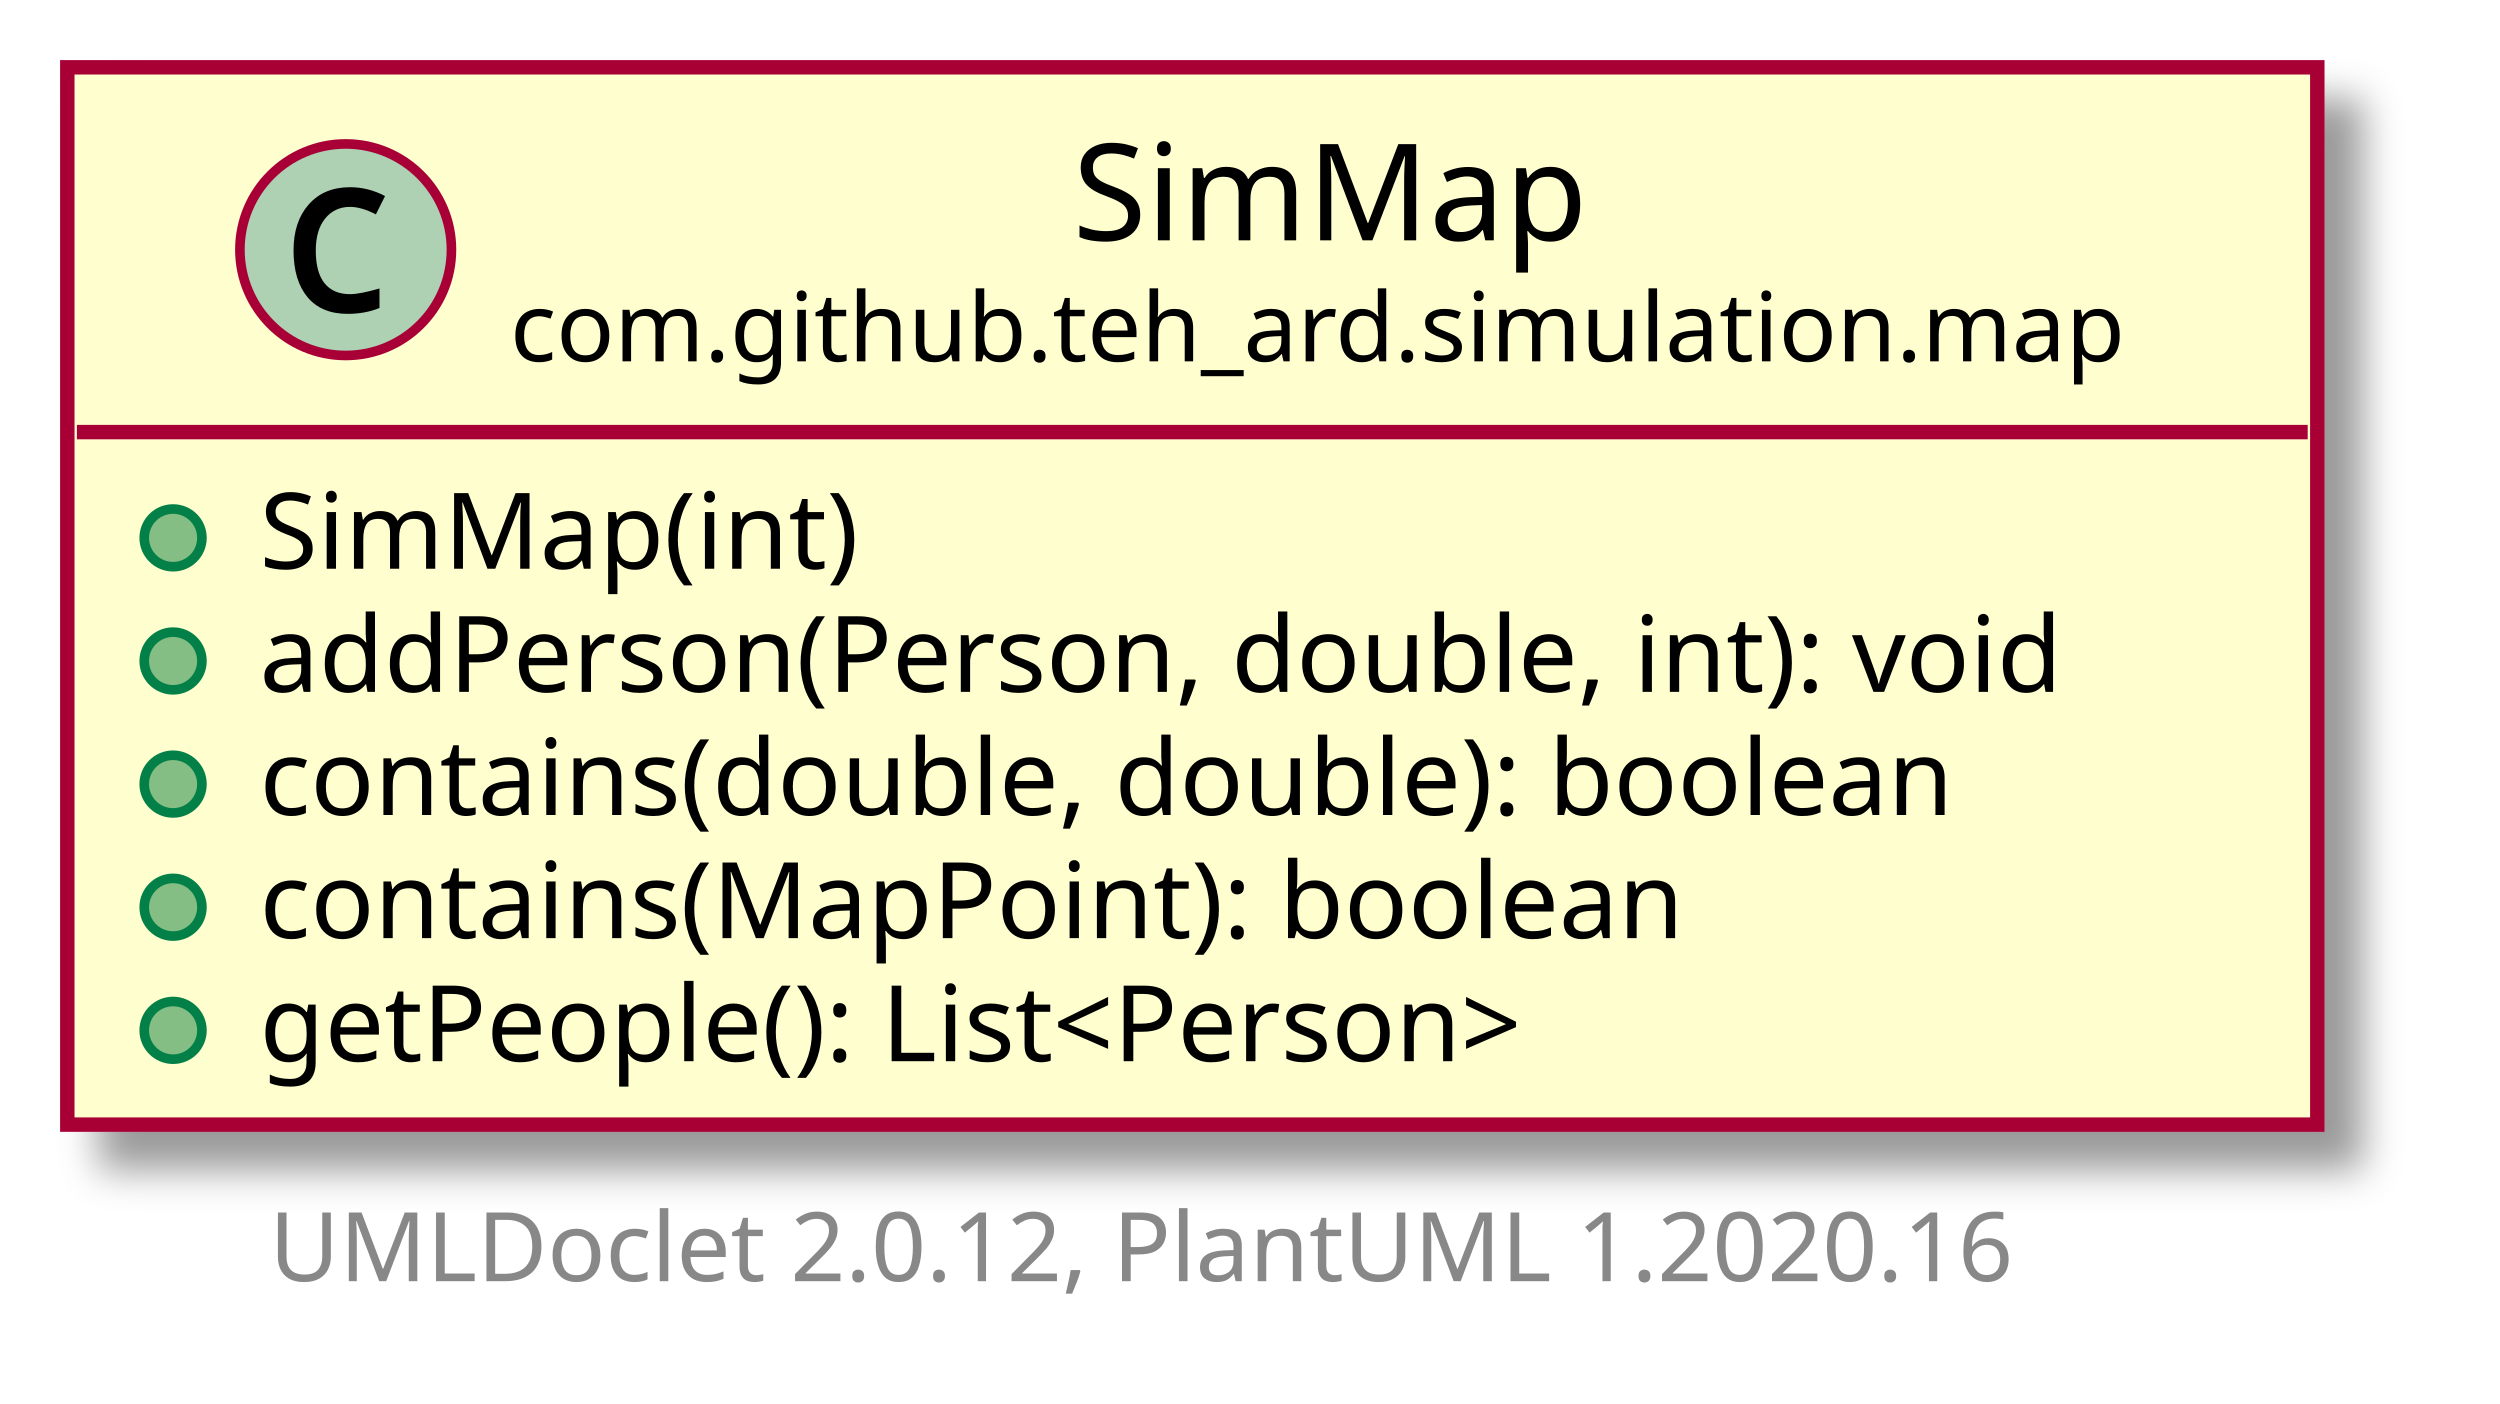
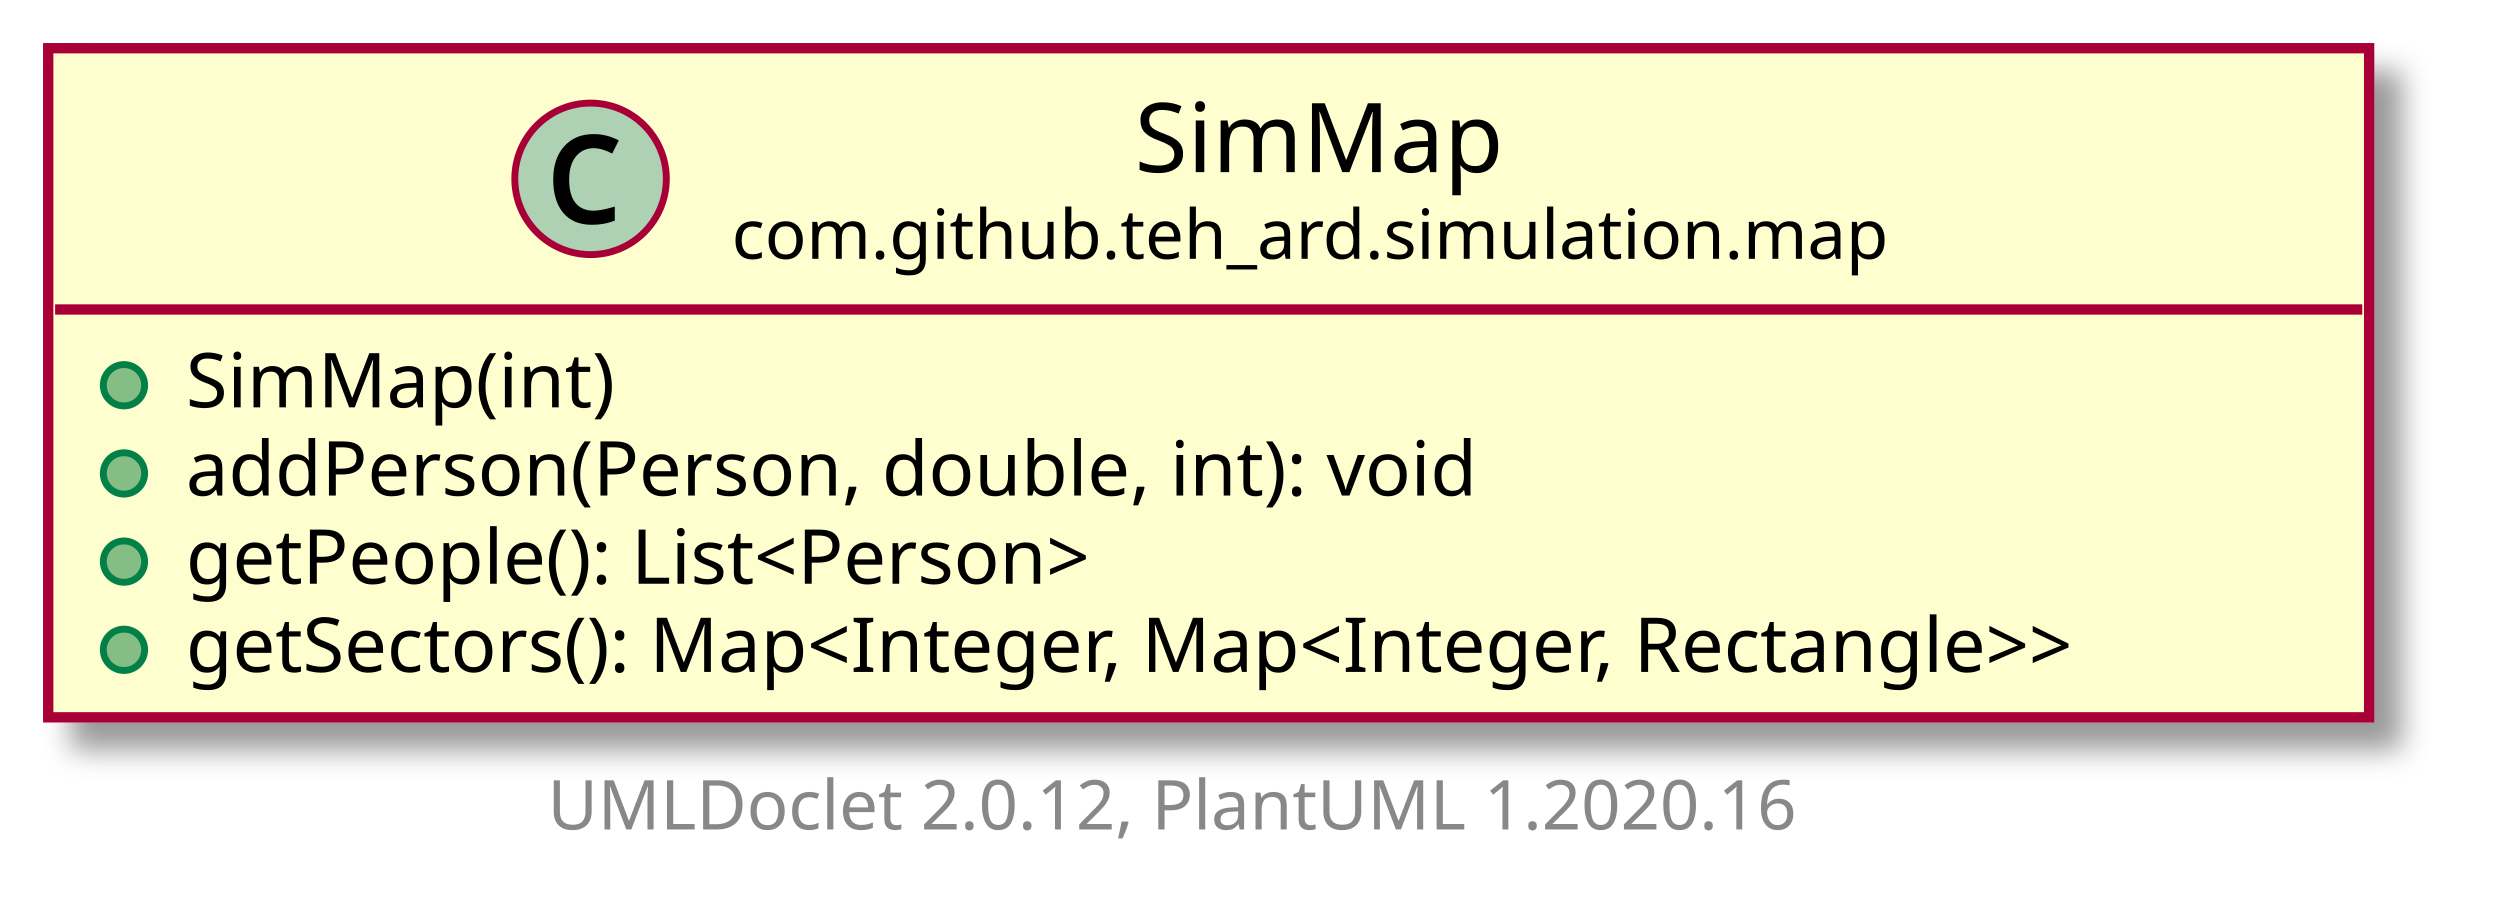
- <svg xmlns="http://www.w3.org/2000/svg" xmlns:xlink="http://www.w3.org/1999/xlink" contentScriptType="application/ecmascript" contentStyleType="text/css" height="146px" preserveAspectRatio="none" style="width:260px;height:146px;" version="1.1" viewBox="0 0 260 146" width="260px" zoomAndPan="magnify">
+ <svg xmlns="http://www.w3.org/2000/svg" xmlns:xlink="http://www.w3.org/1999/xlink" contentScriptType="application/ecmascript" contentStyleType="text/css" height="133px" preserveAspectRatio="none" style="width:363px;height:133px;" version="1.1" viewBox="0 0 363 133" width="363px" zoomAndPan="magnify">
  <defs>
-     <filter height="300%" id="f1aq9huh58jbm2" width="300%" x="-1" y="-1">
+     <filter height="300%" id="f46gaupewl4ud" width="300%" x="-1" y="-1">
      <feGaussianBlur result="blurOut" stdDeviation="2.0" />
      <feColorMatrix in="blurOut" result="blurOut2" type="matrix" values="0 0 0 0 0 0 0 0 0 0 0 0 0 0 0 0 0 0 .4 0" />
      <feOffset dx="4.0" dy="4.0" in="blurOut2" result="blurOut3" />
      <feBlend in="SourceGraphic" in2="blurOut3" mode="normal" />
    </filter>
  </defs>
  <g>
    <a href="SimMap.html" target="_top" title="SimMap.html" xlink:actuate="onRequest" xlink:href="SimMap.html" xlink:show="new" xlink:title="SimMap.html" xlink:type="simple">
-       <rect codeLine="5" fill="#FEFECE" filter="url(#f1aq9huh58jbm2)" height="109.961" id="com.github.teh_ard.simulation.map.SimMap" style="stroke: #A80036; stroke-width: 1.5;" width="234" x="7" y="7" />
-       <ellipse cx="35.95" cy="25.969" fill="#ADD1B2" rx="11" ry="11" style="stroke: #A80036; stroke-width: 1.0;" />
-       <path d="M39.466,30 L39.466,32.031 Q37.981,32.641 36.153,32.641 Q33.434,32.641 31.981,30.906 Q30.528,29.156 30.528,26.047 Q30.528,23.047 32.106,21.266 Q33.684,19.469 36.403,19.469 Q38.309,19.469 40.044,20.391 L39.091,22.297 Q37.591,21.516 36.403,21.516 Q34.794,21.516 33.809,22.734 Q32.841,23.938 32.841,26.062 Q32.841,28.312 33.747,29.453 Q34.669,30.594 36.403,30.594 Q37.434,30.594 39.466,30 Z " />
-       <text fill="#000000" font-family="sans-serif" font-size="14" lengthAdjust="spacingAndGlyphs" textLength="54" x="111.55" y="24.995">SimMap</text>
-       <text fill="#000000" font-family="sans-serif" font-size="10" lengthAdjust="spacingAndGlyphs" textLength="171" x="53.05" y="37.579">com.github.teh_ard.simulation.map</text>
-       <line style="stroke: #A80036; stroke-width: 1.5;" x1="8" x2="240" y1="44.938" y2="44.938" />
+       <rect codeLine="5" fill="#FEFECE" filter="url(#f46gaupewl4ud)" height="97.156" id="com.github.teh_ard.simulation.map.SimMap" style="stroke: #A80036; stroke-width: 1.5;" width="337" x="7" y="7" />
+       <ellipse cx="85.75" cy="25.969" fill="#ADD1B2" rx="11" ry="11" style="stroke: #A80036; stroke-width: 1.0;" />
+       <path d="M89.266,30 L89.266,32.031 Q87.781,32.641 85.953,32.641 Q83.234,32.641 81.781,30.906 Q80.328,29.156 80.328,26.047 Q80.328,23.047 81.906,21.266 Q83.484,19.469 86.203,19.469 Q88.109,19.469 89.844,20.391 L88.891,22.297 Q87.391,21.516 86.203,21.516 Q84.594,21.516 83.609,22.734 Q82.641,23.938 82.641,26.062 Q82.641,28.312 83.547,29.453 Q84.469,30.594 86.203,30.594 Q87.234,30.594 89.266,30 Z " />
+       <text fill="#000000" font-family="sans-serif" font-size="14" lengthAdjust="spacingAndGlyphs" textLength="54" x="164.75" y="24.995">SimMap</text>
+       <text fill="#000000" font-family="sans-serif" font-size="10" lengthAdjust="spacingAndGlyphs" textLength="171" x="106.25" y="37.579">com.github.teh_ard.simulation.map</text>
+       <line style="stroke: #A80036; stroke-width: 1.5;" x1="8" x2="343" y1="44.938" y2="44.938" />
      <ellipse cx="18" cy="55.938" fill="#84BE84" rx="3" ry="3" style="stroke: #038048; stroke-width: 1.0;" />
      <text fill="#000000" font-family="sans-serif" font-size="11" lengthAdjust="spacingAndGlyphs" textLength="67" x="27" y="59.148">SimMap(int)</text>
      <ellipse cx="18" cy="68.742" fill="#84BE84" rx="3" ry="3" style="stroke: #038048; stroke-width: 1.0;" />
      <text fill="#000000" font-family="sans-serif" font-size="11" lengthAdjust="spacingAndGlyphs" textLength="208" x="27" y="71.953">addPerson(Person, double, int): void</text>
      <ellipse cx="18" cy="81.547" fill="#84BE84" rx="3" ry="3" style="stroke: #038048; stroke-width: 1.0;" />
-       <text fill="#000000" font-family="sans-serif" font-size="11" lengthAdjust="spacingAndGlyphs" textLength="193" x="27" y="84.757">contains(double, double): boolean</text>
+       <text fill="#000000" font-family="sans-serif" font-size="11" lengthAdjust="spacingAndGlyphs" textLength="150" x="27" y="84.757">getPeople(): List&lt;Person&gt;</text>
      <ellipse cx="18" cy="94.352" fill="#84BE84" rx="3" ry="3" style="stroke: #038048; stroke-width: 1.0;" />
-       <text fill="#000000" font-family="sans-serif" font-size="11" lengthAdjust="spacingAndGlyphs" textLength="160" x="27" y="97.562">contains(MapPoint): boolean</text>
-       <ellipse cx="18" cy="107.156" fill="#84BE84" rx="3" ry="3" style="stroke: #038048; stroke-width: 1.0;" />
-       <text fill="#000000" font-family="sans-serif" font-size="11" lengthAdjust="spacingAndGlyphs" textLength="150" x="27" y="110.367">getPeople(): List&lt;Person&gt;</text>
+       <text fill="#000000" font-family="sans-serif" font-size="11" lengthAdjust="spacingAndGlyphs" textLength="311" x="27" y="97.562">getSectors(): Map&lt;Integer, Map&lt;Integer, Rectangle&gt;&gt;</text>
    </a>
-     <text fill="#888888" font-family="sans-serif" font-size="10" lengthAdjust="spacingAndGlyphs" textLength="192" x="28" y="133.243">UMLDoclet 2.0.12, PlantUML 1.2020.16</text>
+     <text fill="#888888" font-family="sans-serif" font-size="10" lengthAdjust="spacingAndGlyphs" textLength="192" x="79.5" y="120.439">UMLDoclet 2.0.12, PlantUML 1.2020.16</text>
  </g>
</svg>
